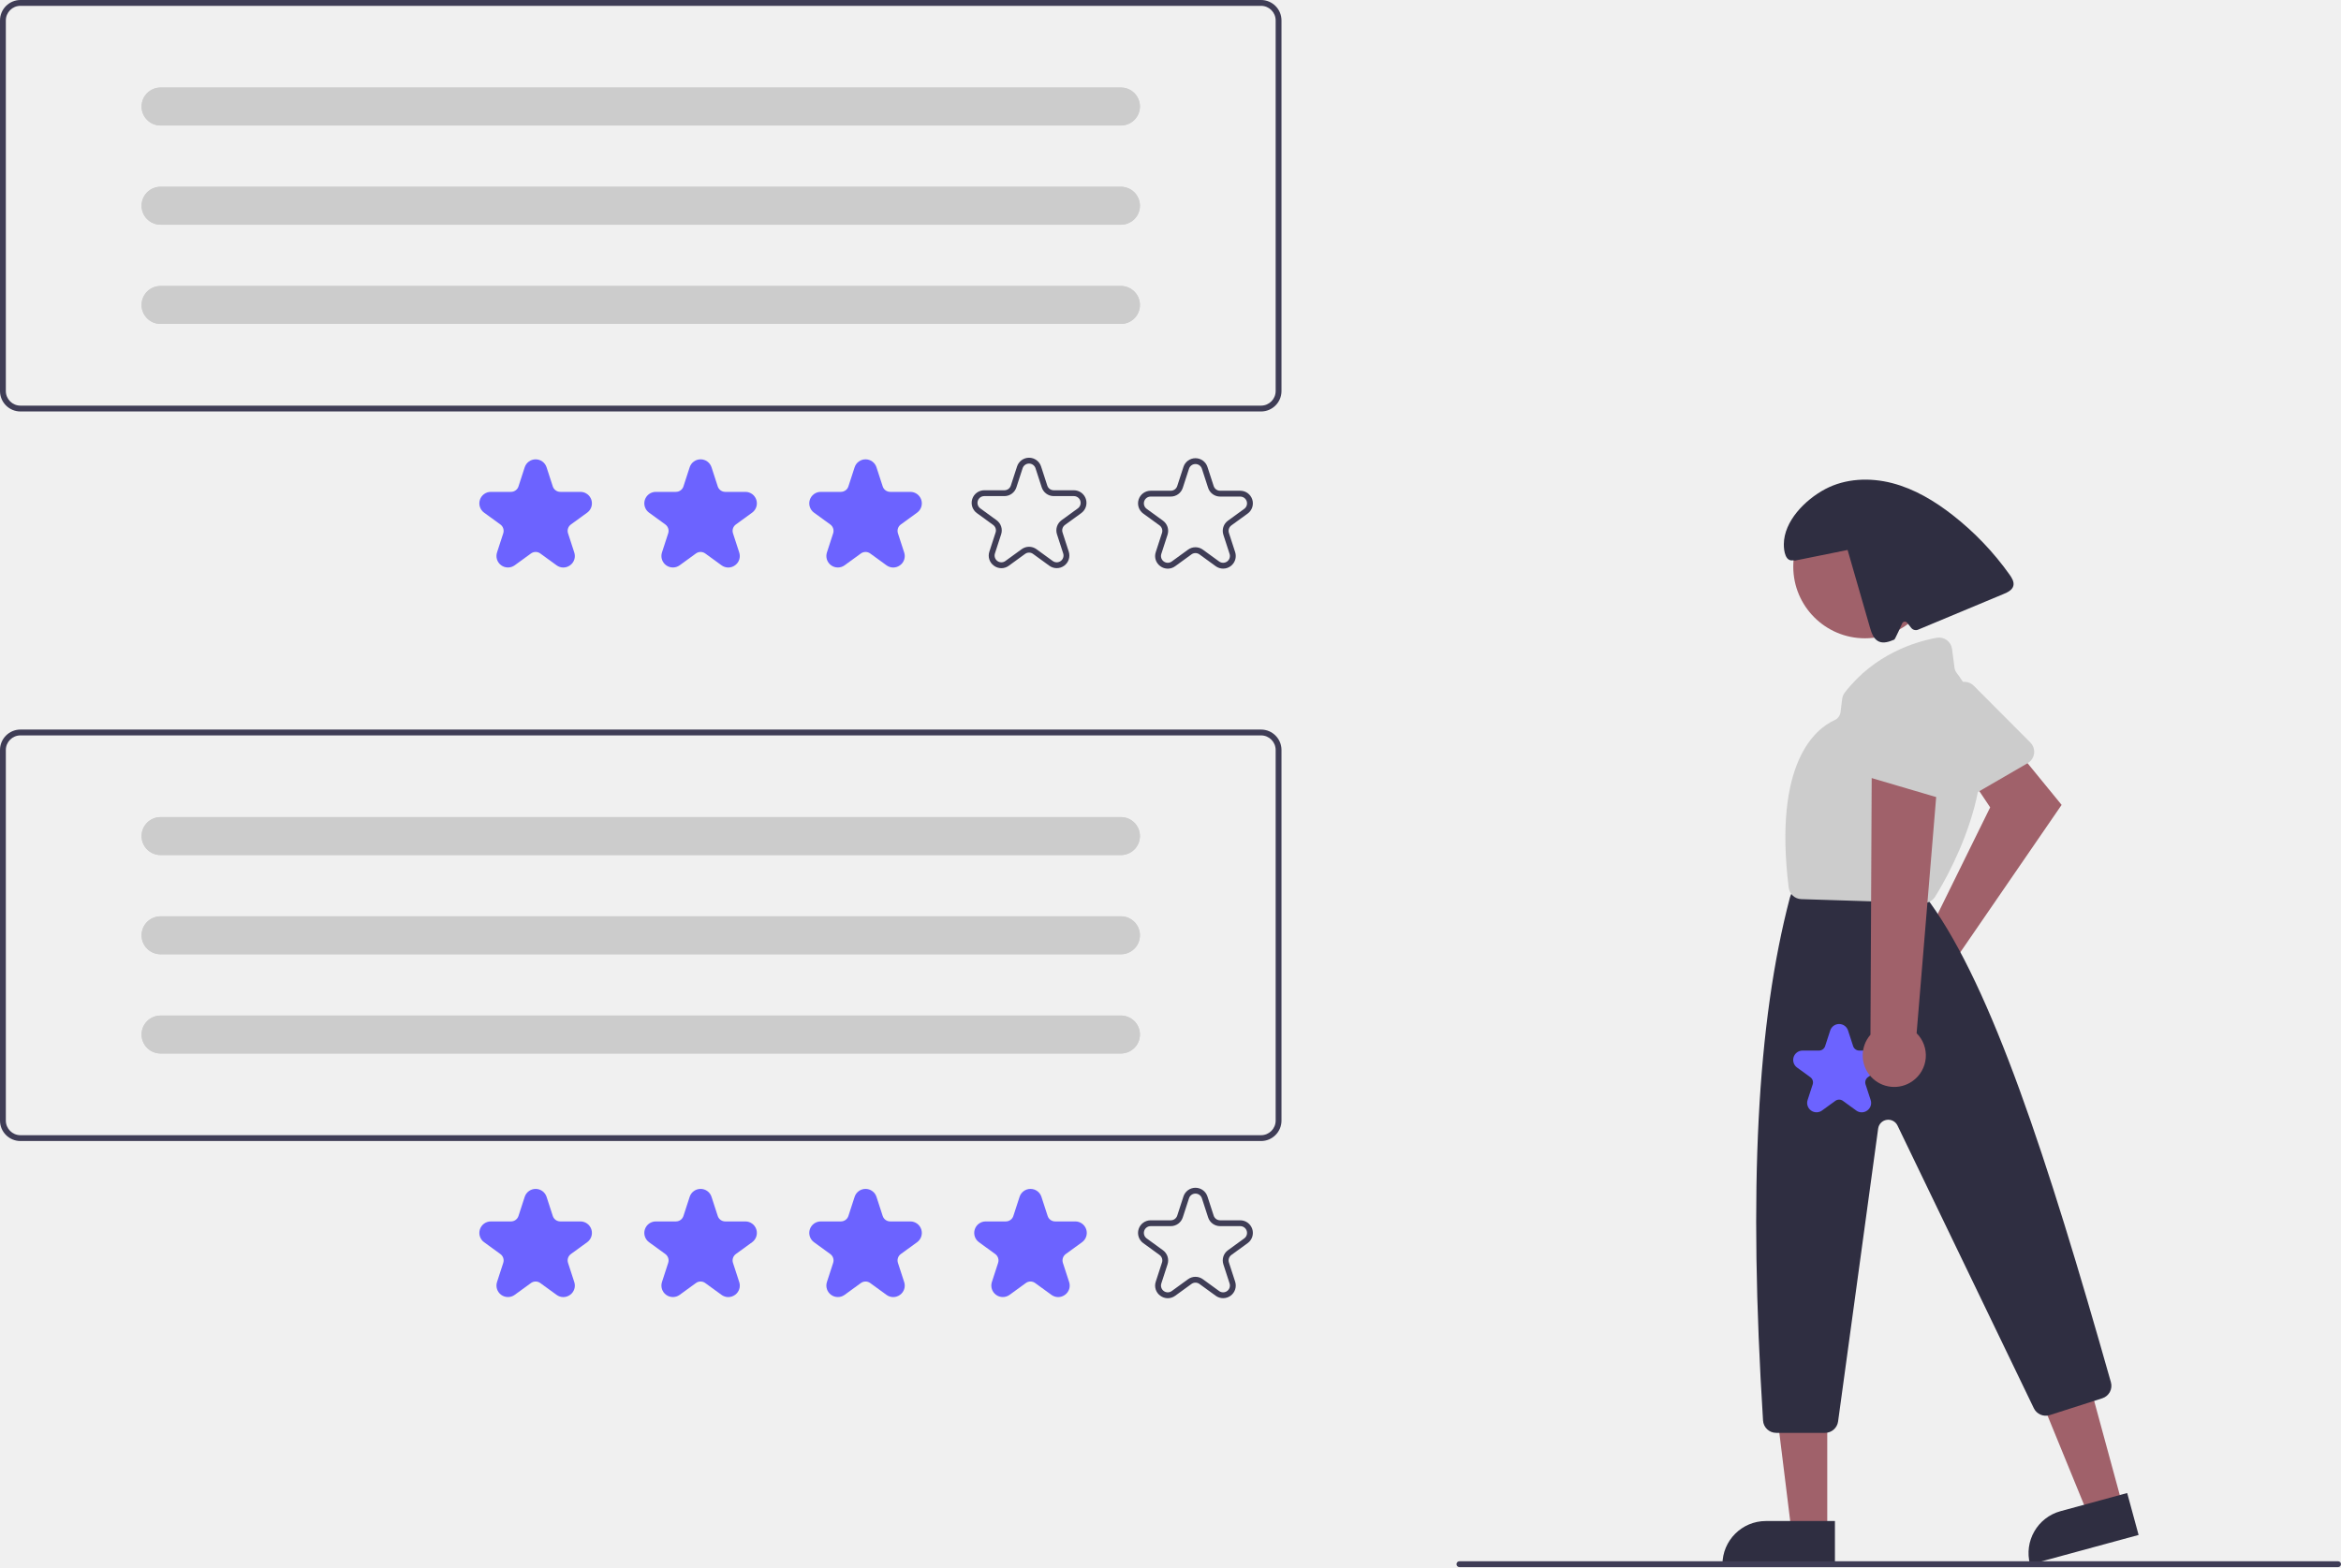
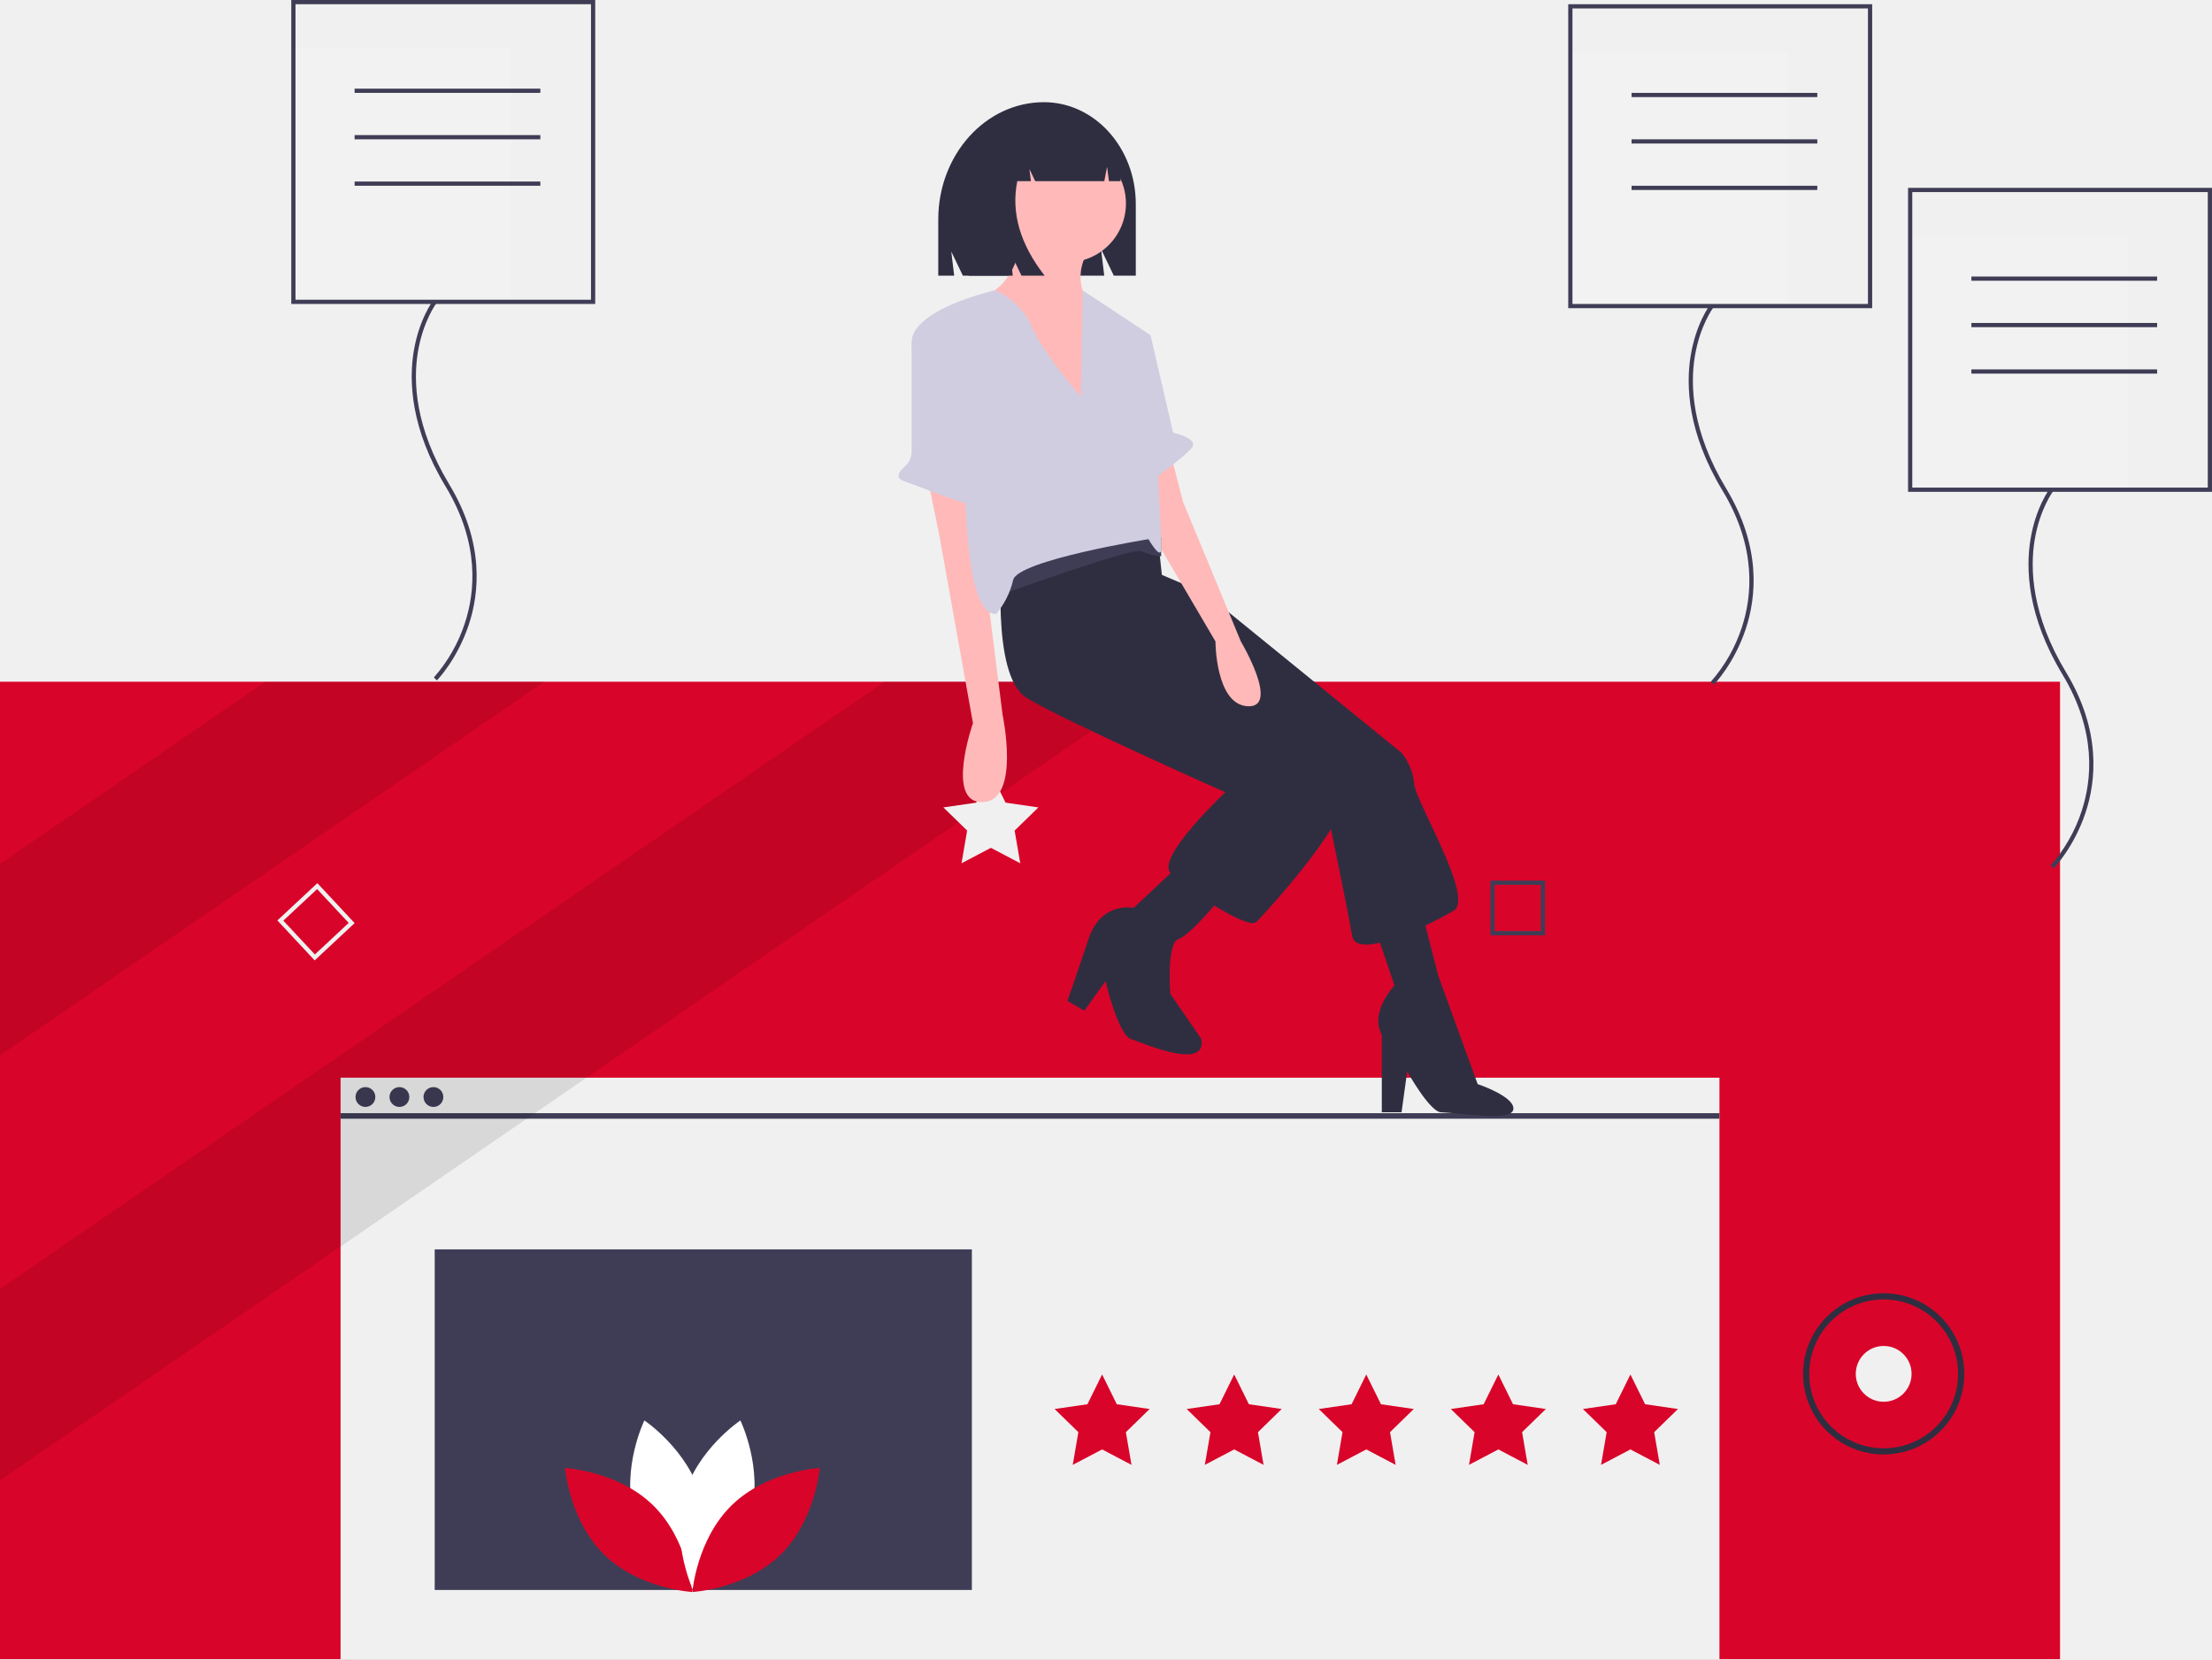
- <svg xmlns="http://www.w3.org/2000/svg" id="b8669117-6177-4f3a-a75c-05852d999d53" data-name="Layer 1" width="801.953" height="537" viewBox="0 0 801.953 537">
-   <path d="M857.273,503.003a10.527,10.527,0,0,1,1.621-.347l21.899-44.496-6.686-10.023,13.807-12.067,17.357,21.24-35.351,51.448a10.496,10.496,0,1,1-12.648-5.755Z" transform="translate(-199.0236 -181.5)" fill="#a0616a" />
-   <path d="M894.656,442.218a4.514,4.514,0,0,1-1.016.801l-22.406,12.989a4.499,4.499,0,0,1-6.324-1.968l-10.897-23.023a4.476,4.476,0,0,1,1.537-5.645l13.889-9.448a4.502,4.502,0,0,1,5.718.544L894.57,435.949a4.504,4.504,0,0,1,.086,6.269Z" transform="translate(-199.0236 -181.5)" fill="#ccc" />
-   <polygon points="727.092 515.689 715.262 518.908 697.217 474.811 714.677 470.06 727.092 515.689" fill="#a0616a" />
-   <path d="M906.717,697.917h23.644a0,0,0,0,1,0,0v14.887a0,0,0,0,1,0,0H891.83a0,0,0,0,1,0,0v0A14.887,14.887,0,0,1,906.717,697.917Z" transform="translate(-352.2474 82.43915) rotate(-15.22067)" fill="#2f2e41" />
-   <polygon points="625.961 524.716 613.702 524.715 607.869 477.427 625.963 477.428 625.961 524.716" fill="#a0616a" />
-   <path d="M604.944,521.212h23.644a0,0,0,0,1,0,0v14.887a0,0,0,0,1,0,0H590.057a0,0,0,0,1,0,0v0A14.887,14.887,0,0,1,604.944,521.212Z" fill="#2f2e41" />
-   <circle cx="638.878" cy="194.165" r="24.561" fill="#a0616a" />
-   <path d="M824.234,672.5H807.481a4.513,4.513,0,0,1-4.496-4.223c-4.992-79.361-2.072-136.289,9.19-179.153a4.678,4.678,0,0,1,.182-.552l.897-2.243a4.479,4.479,0,0,1,4.178-2.829h34.452a4.493,4.493,0,0,1,3.417,1.571l4.679,5.46c.091.106.177.215.259.329,21.101,29.426,40.011,86.954,61.912,164.278a4.485,4.485,0,0,1-2.958,5.517L901.189,666.417a4.524,4.524,0,0,1-5.425-2.332l-46.723-96.907a3.5,3.5,0,0,0-6.62,1.046l-13.728,100.386A4.517,4.517,0,0,1,824.234,672.5Z" transform="translate(-199.0236 -181.5)" fill="#2f2e41" />
-   <path d="M858.092,490.931c-.047,0-.094-.001-.141-.002l-41.848-1.321a4.485,4.485,0,0,1-4.329-3.954c-5.305-42.941,9.244-54.445,15.746-57.397a3.46,3.46,0,0,0,2.012-2.743l.562-4.501a4.484,4.484,0,0,1,.889-2.186c10.194-13.205,24.113-17.434,31.503-18.778a4.493,4.493,0,0,1,5.251,3.85l.843,6.463a3.56,3.56,0,0,0,.713,1.691c21.259,27.792-2.425,68.827-7.388,76.771h0A4.508,4.508,0,0,1,858.092,490.931Z" transform="translate(-199.0236 -181.5)" fill="#ccc" />
-   <path d="M887.455,378.43A97.753,97.753,0,0,0,867.95,358.01c-6.198-4.841-13.098-8.978-20.709-10.956-7.612-1.979-16.019-1.642-22.963,2.049-6.945,3.691-14.125,11.025-14.169,18.889-.014,2.527.629,5.945,3.117,5.508l.72.095q9.004-1.819,18.007-3.637,3.835,13.308,7.669,26.616c.539,1.87,1.262,3.961,3.037,4.758,1.672.751,3.604.043,5.296-.663.278-.116,2.668-5.482,2.668-5.482a1,1,0,0,1,1.723-.288l1.42,1.775a2,2,0,0,0,2.332.596q14.683-6.129,29.366-12.259c1.353-.565,2.865-1.302,3.257-2.715C889.095,380.944,888.267,379.576,887.455,378.43Z" transform="translate(-199.0236 -181.5)" fill="#2f2e41" />
-   <path d="M999.976,718.5h-301a1,1,0,0,1,0-2h301a1,1,0,0,1,0,2Z" transform="translate(-199.0236 -181.5)" fill="#3f3d56" />
-   <path d="M836.793,562.664a3.203,3.203,0,0,1-1.889-.625l-4.552-3.307a2.206,2.206,0,0,0-2.602,0l-4.552,3.307a3.213,3.213,0,0,1-4.945-3.592l1.739-5.351a2.207,2.207,0,0,0-.804-2.475l-4.552-3.308a3.213,3.213,0,0,1,1.889-5.813h5.626a2.208,2.208,0,0,0,2.105-1.529l1.739-5.351a3.213,3.213,0,0,1,6.112,0l1.739,5.351a2.208,2.208,0,0,0,2.105,1.529h5.626a3.213,3.213,0,0,1,1.889,5.813l-4.552,3.307a2.208,2.208,0,0,0-.804,2.475l1.739,5.351a3.165,3.165,0,0,1-1.167,3.592A3.203,3.203,0,0,1,836.793,562.664Z" transform="translate(-199.0236 -181.5)" fill="#6c63ff" />
-   <path d="M854.189,551.966a10.743,10.743,0,0,0,1.406-16.412l7.773-93.871-23.144,3.184-.44,91.205a10.801,10.801,0,0,0,14.405,15.895Z" transform="translate(-199.0236 -181.5)" fill="#a0616a" />
-   <path d="M864.881,455.199a4.514,4.514,0,0,1-1.281-.186l-24.846-7.308a4.499,4.499,0,0,1-2.927-5.941l9.195-23.754a4.476,4.476,0,0,1,5.153-2.771l16.415,3.568a4.502,4.502,0,0,1,3.542,4.521l-.764,27.492a4.504,4.504,0,0,1-4.488,4.378Z" transform="translate(-199.0236 -181.5)" fill="#ccc" />
-   <path d="M631.024,572.5H206.024a7.008,7.008,0,0,1-7-7v-127a7.008,7.008,0,0,1,7-7H631.024a7.008,7.008,0,0,1,7,7v127A7.008,7.008,0,0,1,631.024,572.5Zm-425-139a5.006,5.006,0,0,0-5,5v127a5.006,5.006,0,0,0,5,5H631.024a5.006,5.006,0,0,0,5-5v-127a5.006,5.006,0,0,0-5-5Z" transform="translate(-199.0236 -181.5)" fill="#3f3d56" />
-   <path d="M391.999,625.975a3.925,3.925,0,0,1-2.314-.766l-5.576-4.051a2.702,2.702,0,0,0-3.187,0l-5.576,4.051a3.937,3.937,0,0,1-6.058-4.401l2.13-6.555a2.705,2.705,0,0,0-.985-3.032l-5.576-4.051a3.936,3.936,0,0,1,2.314-7.121h6.893a2.705,2.705,0,0,0,2.579-1.873l2.13-6.555a3.937,3.937,0,0,1,7.488,0l2.13,6.555a2.705,2.705,0,0,0,2.579,1.873h6.893a3.937,3.937,0,0,1,2.314,7.121l-5.576,4.051a2.705,2.705,0,0,0-.985,3.032l2.13,6.555a3.877,3.877,0,0,1-1.43,4.401A3.924,3.924,0,0,1,391.999,625.975Z" transform="translate(-199.0236 -181.5)" fill="#6c63ff" />
-   <path d="M448.507,625.975a3.925,3.925,0,0,1-2.314-.766l-5.576-4.051a2.702,2.702,0,0,0-3.187,0l-5.576,4.051a3.937,3.937,0,0,1-6.058-4.401l2.13-6.555a2.705,2.705,0,0,0-.985-3.032l-5.576-4.051a3.937,3.937,0,0,1,2.314-7.121h6.893a2.705,2.705,0,0,0,2.579-1.873l2.13-6.555a3.936,3.936,0,0,1,7.488,0l2.13,6.555a2.705,2.705,0,0,0,2.579,1.873h6.893a3.937,3.937,0,0,1,2.314,7.121l-5.576,4.051a2.705,2.705,0,0,0-.985,3.032l2.13,6.555a3.877,3.877,0,0,1-1.43,4.401A3.924,3.924,0,0,1,448.507,625.975Z" transform="translate(-199.0236 -181.5)" fill="#6c63ff" />
-   <path d="M505.016,625.975a3.924,3.924,0,0,1-2.314-.766l-5.576-4.051a2.708,2.708,0,0,0-3.188,0l-5.576,4.051a3.936,3.936,0,0,1-6.058-4.401l2.13-6.555a2.705,2.705,0,0,0-.985-3.032l-5.576-4.051a3.937,3.937,0,0,1,2.314-7.121h6.893a2.705,2.705,0,0,0,2.579-1.873l2.13-6.555a3.936,3.936,0,0,1,7.488,0l2.13,6.555a2.705,2.705,0,0,0,2.579,1.873h6.893a3.937,3.937,0,0,1,2.314,7.121l-5.576,4.051a2.705,2.705,0,0,0-.985,3.032l2.13,6.555a3.878,3.878,0,0,1-1.43,4.401A3.925,3.925,0,0,1,505.016,625.975Z" transform="translate(-199.0236 -181.5)" fill="#6c63ff" />
-   <path d="M561.524,625.975a3.925,3.925,0,0,1-2.314-.766l-5.576-4.051a2.702,2.702,0,0,0-3.187,0L544.87,625.209a3.937,3.937,0,0,1-6.058-4.401l2.13-6.555a2.704,2.704,0,0,0-.985-3.032l-5.576-4.052a3.937,3.937,0,0,1,2.314-7.121h6.893a2.705,2.705,0,0,0,2.579-1.873l2.13-6.555a3.936,3.936,0,0,1,7.488,0l2.13,6.555a2.705,2.705,0,0,0,2.579,1.873h6.893a3.937,3.937,0,0,1,2.314,7.121l-5.576,4.051a2.705,2.705,0,0,0-.985,3.032l2.13,6.555A3.877,3.877,0,0,1,563.838,625.209,3.924,3.924,0,0,1,561.524,625.975Z" transform="translate(-199.0236 -181.5)" fill="#6c63ff" />
-   <path d="M599.065,626.364a4.313,4.313,0,0,1-2.541-.841,4.261,4.261,0,0,1-1.571-4.835l2.13-6.555a2.319,2.319,0,0,0-.844-2.598l-5.577-4.052a4.324,4.324,0,0,1,2.542-7.822H600.096a2.318,2.318,0,0,0,2.21-1.606l2.13-6.555a4.324,4.324,0,0,1,8.225,0l2.13,6.555a2.318,2.318,0,0,0,2.21,1.606h6.893a4.324,4.324,0,0,1,2.542,7.822l-5.576,4.052a2.318,2.318,0,0,0-.844,2.598l2.13,6.555a4.324,4.324,0,0,1-6.654,4.834l-5.576-4.051a2.318,2.318,0,0,0-2.732,0l-5.576,4.051A4.31,4.31,0,0,1,599.065,626.364Zm9.484-7.339a4.315,4.315,0,0,1,2.541.828l5.576,4.051a2.324,2.324,0,0,0,3.576-2.598l-2.13-6.555a4.313,4.313,0,0,1,1.571-4.834l5.576-4.052a2.324,2.324,0,0,0-1.366-4.204h-6.893a4.313,4.313,0,0,1-4.112-2.988l-2.13-6.555a2.324,2.324,0,0,0-4.421,0l-2.13,6.555a4.312,4.312,0,0,1-4.112,2.988h-6.893a2.324,2.324,0,0,0-1.366,4.204l5.577,4.052a4.314,4.314,0,0,1,1.571,4.834l-2.13,6.555a2.324,2.324,0,0,0,3.576,2.598l5.577-4.051A4.317,4.317,0,0,1,608.549,619.025Z" transform="translate(-199.0236 -181.5)" fill="#3f3d56" />
-   <path d="M254.024,461.5a6.5,6.5,0,0,0,0,13h329a6.5,6.5,0,1,0,0-13Z" transform="translate(-199.0236 -181.5)" fill="#ccc" />
-   <path d="M254.024,495.5a6.5,6.5,0,0,0,0,13h329a6.5,6.5,0,1,0,0-13Z" transform="translate(-199.0236 -181.5)" fill="#ccc" />
-   <path d="M254.024,529.5a6.5,6.5,0,0,0,0,13h329a6.5,6.5,0,1,0,0-13Z" transform="translate(-199.0236 -181.5)" fill="#ccc" />
-   <path d="M254.024,461.5a6.5,6.5,0,0,0,0,13h329a6.5,6.5,0,1,0,0-13Z" transform="translate(-199.0236 -181.5)" fill="#ccc" />
-   <path d="M254.024,495.5a6.5,6.5,0,0,0,0,13h329a6.5,6.5,0,1,0,0-13Z" transform="translate(-199.0236 -181.5)" fill="#ccc" />
-   <path d="M254.024,529.5a6.5,6.5,0,0,0,0,13h329a6.5,6.5,0,1,0,0-13Z" transform="translate(-199.0236 -181.5)" fill="#ccc" />
-   <path d="M631.024,322.5H206.024a7.008,7.008,0,0,1-7-7v-127a7.008,7.008,0,0,1,7-7H631.024a7.008,7.008,0,0,1,7,7v127A7.008,7.008,0,0,1,631.024,322.5Zm-425-139a5.006,5.006,0,0,0-5,5v127a5.006,5.006,0,0,0,5,5H631.024a5.006,5.006,0,0,0,5-5v-127a5.006,5.006,0,0,0-5-5Z" transform="translate(-199.0236 -181.5)" fill="#3f3d56" />
-   <path d="M391.999,375.975a3.925,3.925,0,0,1-2.314-.766l-5.576-4.051a2.702,2.702,0,0,0-3.187,0l-5.576,4.051a3.937,3.937,0,0,1-6.058-4.401l2.13-6.555a2.705,2.705,0,0,0-.985-3.032l-5.576-4.051a3.936,3.936,0,0,1,2.314-7.121h6.893a2.705,2.705,0,0,0,2.579-1.873l2.13-6.555a3.937,3.937,0,0,1,7.488,0l2.13,6.555a2.705,2.705,0,0,0,2.579,1.873h6.893a3.937,3.937,0,0,1,2.314,7.121l-5.576,4.051a2.705,2.705,0,0,0-.985,3.032l2.13,6.555a3.877,3.877,0,0,1-1.43,4.401A3.924,3.924,0,0,1,391.999,375.975Z" transform="translate(-199.0236 -181.5)" fill="#6c63ff" />
-   <path d="M448.507,375.975a3.925,3.925,0,0,1-2.314-.766l-5.576-4.051a2.702,2.702,0,0,0-3.187,0l-5.576,4.051a3.937,3.937,0,0,1-6.058-4.401l2.13-6.555a2.705,2.705,0,0,0-.985-3.032l-5.576-4.051a3.937,3.937,0,0,1,2.314-7.121h6.893a2.705,2.705,0,0,0,2.579-1.873l2.13-6.555a3.936,3.936,0,0,1,7.488,0l2.13,6.555a2.705,2.705,0,0,0,2.579,1.873h6.893a3.937,3.937,0,0,1,2.314,7.121l-5.576,4.051a2.705,2.705,0,0,0-.985,3.032l2.13,6.555a3.877,3.877,0,0,1-1.43,4.401A3.924,3.924,0,0,1,448.507,375.975Z" transform="translate(-199.0236 -181.5)" fill="#6c63ff" />
-   <path d="M505.016,375.975a3.924,3.924,0,0,1-2.314-.766l-5.576-4.051a2.708,2.708,0,0,0-3.188,0l-5.576,4.051a3.936,3.936,0,0,1-6.058-4.401l2.13-6.555a2.705,2.705,0,0,0-.985-3.032l-5.576-4.051a3.937,3.937,0,0,1,2.314-7.121h6.893a2.705,2.705,0,0,0,2.579-1.873l2.13-6.555a3.936,3.936,0,0,1,7.488,0l2.13,6.555a2.705,2.705,0,0,0,2.579,1.873h6.893a3.937,3.937,0,0,1,2.314,7.121l-5.576,4.051a2.705,2.705,0,0,0-.985,3.032l2.13,6.555a3.878,3.878,0,0,1-1.43,4.401A3.925,3.925,0,0,1,505.016,375.975Z" transform="translate(-199.0236 -181.5)" fill="#6c63ff" />
-   <path d="M599.065,376.364a4.313,4.313,0,0,1-2.541-.841,4.261,4.261,0,0,1-1.571-4.835l2.13-6.555a2.319,2.319,0,0,0-.844-2.598l-5.577-4.052a4.324,4.324,0,0,1,2.542-7.822H600.096a2.318,2.318,0,0,0,2.21-1.606l2.13-6.555a4.324,4.324,0,0,1,8.225,0l2.13,6.555a2.318,2.318,0,0,0,2.21,1.606h6.893a4.324,4.324,0,0,1,2.542,7.822l-5.576,4.052a2.318,2.318,0,0,0-.844,2.598l2.13,6.555a4.324,4.324,0,0,1-6.654,4.834l-5.576-4.051a2.318,2.318,0,0,0-2.732,0l-5.576,4.051A4.31,4.31,0,0,1,599.065,376.364Zm9.484-7.339a4.315,4.315,0,0,1,2.541.828l5.576,4.051a2.324,2.324,0,0,0,3.576-2.598l-2.13-6.555a4.313,4.313,0,0,1,1.571-4.834l5.576-4.052a2.324,2.324,0,0,0-1.366-4.204h-6.893a4.313,4.313,0,0,1-4.112-2.988l-2.13-6.555a2.324,2.324,0,0,0-4.421,0l-2.13,6.555a4.312,4.312,0,0,1-4.112,2.988h-6.893a2.324,2.324,0,0,0-1.366,4.204l5.577,4.052a4.314,4.314,0,0,1,1.571,4.834l-2.13,6.555a2.324,2.324,0,0,0,3.576,2.598l5.577-4.051A4.317,4.317,0,0,1,608.549,369.025Z" transform="translate(-199.0236 -181.5)" fill="#3f3d56" />
-   <path d="M542.065,376.203a4.313,4.313,0,0,1-2.541-.841,4.261,4.261,0,0,1-1.571-4.835l2.13-6.555a2.319,2.319,0,0,0-.844-2.598l-5.577-4.052A4.324,4.324,0,0,1,536.203,349.5H543.096a2.318,2.318,0,0,0,2.21-1.606l2.13-6.555a4.324,4.324,0,0,1,8.225,0l2.13,6.555a2.318,2.318,0,0,0,2.21,1.606h6.893a4.324,4.324,0,0,1,2.542,7.822l-5.576,4.052a2.318,2.318,0,0,0-.844,2.598l2.13,6.555a4.324,4.324,0,0,1-6.654,4.834l-5.576-4.051a2.318,2.318,0,0,0-2.732,0l-5.576,4.051A4.31,4.31,0,0,1,542.065,376.203Zm9.484-7.339a4.315,4.315,0,0,1,2.541.828l5.576,4.051a2.324,2.324,0,0,0,3.576-2.598l-2.13-6.555a4.313,4.313,0,0,1,1.571-4.834l5.576-4.052a2.324,2.324,0,0,0-1.366-4.204h-6.893a4.313,4.313,0,0,1-4.112-2.988l-2.13-6.555a2.324,2.324,0,0,0-4.421,0l-2.13,6.555A4.312,4.312,0,0,1,543.096,351.5h-6.893a2.324,2.324,0,0,0-1.366,4.204l5.577,4.052a4.314,4.314,0,0,1,1.571,4.834l-2.13,6.555a2.324,2.324,0,0,0,3.576,2.598l5.577-4.051A4.317,4.317,0,0,1,551.549,368.864Z" transform="translate(-199.0236 -181.5)" fill="#3f3d56" />
-   <path d="M254.024,211.5a6.5,6.5,0,0,0,0,13h329a6.5,6.5,0,0,0,0-13Z" transform="translate(-199.0236 -181.5)" fill="#ccc" />
-   <path d="M254.024,245.5a6.5,6.5,0,0,0,0,13h329a6.5,6.5,0,0,0,0-13Z" transform="translate(-199.0236 -181.5)" fill="#ccc" />
-   <path d="M254.024,279.5a6.5,6.5,0,0,0,0,13h329a6.5,6.5,0,0,0,0-13Z" transform="translate(-199.0236 -181.5)" fill="#ccc" />
-   <path d="M254.024,211.5a6.5,6.5,0,0,0,0,13h329a6.5,6.5,0,0,0,0-13Z" transform="translate(-199.0236 -181.5)" fill="#ccc" />
-   <path d="M254.024,245.5a6.5,6.5,0,0,0,0,13h329a6.5,6.5,0,0,0,0-13Z" transform="translate(-199.0236 -181.5)" fill="#ccc" />
-   <path d="M254.024,279.5a6.5,6.5,0,0,0,0,13h329a6.5,6.5,0,0,0,0-13Z" transform="translate(-199.0236 -181.5)" fill="#ccc" />
+ <svg xmlns="http://www.w3.org/2000/svg" id="b7d53209-d177-4d97-8fa5-97496651953b" data-name="Layer 1" width="1048" height="786.038" viewBox="0 0 1048 786.038">
+   <rect y="322.962" width="976" height="463.075" fill="#d90429" />
+   <rect x="161.355" y="510.554" width="653.29" height="275.484" fill="#f0f0f0" />
+   <rect x="161.355" y="527.363" width="653.29" height="2.624" fill="#3f3d56" />
+   <circle cx="173.131" cy="519.706" r="4.698" fill="#3f3d56" />
+   <circle cx="189.239" cy="519.706" r="4.698" fill="#3f3d56" />
+   <circle cx="205.347" cy="519.706" r="4.698" fill="#3f3d56" />
+   <polygon points="522.161 651.159 529.116 665.252 544.668 667.511 533.415 678.481 536.071 693.97 522.161 686.657 508.251 693.97 510.907 678.481 499.654 667.511 515.206 665.252 522.161 651.159" fill="#d90429" />
+   <polygon points="584.736 651.159 591.691 665.252 607.243 667.511 595.989 678.481 598.646 693.97 584.736 686.657 570.826 693.97 573.482 678.481 562.229 667.511 577.781 665.252 584.736 651.159" fill="#d90429" />
+   <polygon points="647.311 651.159 654.266 665.252 669.818 667.511 658.564 678.481 661.221 693.97 647.311 686.657 633.401 693.97 636.057 678.481 624.804 667.511 640.356 665.252 647.311 651.159" fill="#d90429" />
+   <polygon points="709.886 651.159 716.841 665.252 732.393 667.511 721.139 678.481 723.796 693.97 709.886 686.657 695.976 693.97 698.632 678.481 687.379 667.511 702.931 665.252 709.886 651.159" fill="#d90429" />
+   <polygon points="772.461 651.159 779.416 665.252 794.968 667.511 783.714 678.481 786.371 693.97 772.461 686.657 758.55 693.97 761.207 678.481 749.954 667.511 765.506 665.252 772.461 651.159" fill="#d90429" />
+   <rect x="205.957" y="591.887" width="254.495" height="161.355" fill="#3f3d56" />
+   <polygon points="257.853 322.962 0 499.98 0 409.294 125.752 322.962 257.853 322.962" opacity="0.1" />
+   <polygon points="551.112 322.962 0 701.307 0 610.607 419.011 322.962 551.112 322.962" opacity="0.1" />
+   <path d="M225.081,511.968l-17.664-18.938L226.355,475.366,244.019,494.304Zm-14.848-18.84,14.946,16.024,16.024-14.946-14.946-16.024Z" transform="translate(-76 -56.98118)" fill="#f0f0f0" />
+   <path d="M808,500.056H782.103v-25.897H808Zm-23.905-1.992h21.913V476.151H784.095Z" transform="translate(-76 -56.98118)" fill="#3f3d56" />
+   <circle cx="892.45" cy="650.862" r="13.221" fill="#f0f0f0" />
+   <path d="M968.45,746.038a38.195,38.195,0,1,1,38.195-38.195A38.238,38.238,0,0,1,968.45,746.038Zm0-73.452a35.257,35.257,0,1,0,35.257,35.257A35.297,35.297,0,0,0,968.45,672.586Z" transform="translate(-76 -56.98118)" fill="#2f2e41" />
+   <path d="M376.409,774.851c6.073,22.45,26.875,36.354,26.875,36.354s10.955-22.495,4.882-44.945-26.875-36.354-26.875-36.354S370.335,752.401,376.409,774.851Z" transform="translate(-76 -56.98118)" fill="#fff" />
+   <path d="M385.333,770.027c16.665,16.223,18.7,41.16,18.7,41.16s-24.984-1.364-41.648-17.587S343.684,752.44,343.684,752.44,368.668,753.804,385.333,770.027Z" transform="translate(-76 -56.98118)" fill="#d90429" />
+   <path d="M431.657,774.851c-6.073,22.45-26.875,36.354-26.875,36.354s-10.955-22.495-4.882-44.945,26.875-36.354,26.875-36.354S437.731,752.401,431.657,774.851Z" transform="translate(-76 -56.98118)" fill="#fff" />
+   <path d="M422.733,770.027c-16.665,16.223-18.7,41.16-18.7,41.16s24.984-1.364,41.648-17.587S464.382,752.44,464.382,752.44,439.398,753.804,422.733,770.027Z" transform="translate(-76 -56.98118)" fill="#d90429" />
+   <rect x="744" y="25" width="103" height="120" fill="#f2f2f2" />
+   <path d="M887.981,381.329l-1.431-1.397a73.107,73.107,0,0,0,14.662-25.651c4.866-14.643,7.243-37.769-9.068-64.783-16.688-27.64-17.439-50.089-15.131-64.055,2.512-15.196,8.921-23.714,9.192-24.069l1.589,1.214c-.064.083-6.417,8.556-8.828,23.299-2.226,13.611-1.449,35.517,14.889,62.577,16.728,27.705,14.25,51.473,9.226,66.533C897.638,371.315,888.373,380.928,887.981,381.329Z" transform="translate(-76 -56.98118)" fill="#3f3d56" />
+   <path d="M963,202.981H819v-144H963Zm-142-2H961v-140H821Z" transform="translate(-76 -56.98118)" fill="#3f3d56" />
+   <rect x="773" y="44" width="88" height="2" fill="#3f3d56" />
+   <rect x="773" y="66" width="88" height="2" fill="#3f3d56" />
+   <rect x="773" y="88" width="88" height="2" fill="#3f3d56" />
+   <rect x="905" y="112" width="103" height="120" fill="#f2f2f2" />
+   <path d="M1048.981,468.329l-1.431-1.397a73.107,73.107,0,0,0,14.662-25.651c4.866-14.643,7.243-37.769-9.068-64.783-16.688-27.64-17.439-50.089-15.131-64.055,2.512-15.196,8.921-23.714,9.192-24.069l1.589,1.214c-.064.083-6.417,8.556-8.828,23.299-2.226,13.611-1.449,35.517,14.889,62.577,16.728,27.705,14.25,51.473,9.226,66.533C1058.638,458.315,1049.373,467.928,1048.981,468.329Z" transform="translate(-76 -56.98118)" fill="#3f3d56" />
+   <path d="M1124,289.981H980v-144h144Zm-142-2h140v-140H982Z" transform="translate(-76 -56.98118)" fill="#3f3d56" />
+   <rect x="934" y="131" width="88" height="2" fill="#3f3d56" />
+   <rect x="934" y="153" width="88" height="2" fill="#3f3d56" />
+   <rect x="934" y="175" width="88" height="2" fill="#3f3d56" />
+   <rect x="139" y="23" width="103" height="120" fill="#f2f2f2" />
+   <path d="M282.981,379.329l-1.431-1.397a73.107,73.107,0,0,0,14.662-25.651c4.866-14.643,7.243-37.769-9.068-64.783-16.688-27.64-17.439-50.089-15.131-64.055,2.512-15.196,8.921-23.714,9.192-24.069l1.589,1.214c-.064.083-6.417,8.556-8.828,23.299-2.226,13.611-1.449,35.517,14.889,62.577,16.728,27.705,14.25,51.473,9.226,66.533C292.638,369.315,283.373,378.928,282.981,379.329Z" transform="translate(-76 -56.98118)" fill="#3f3d56" />
+   <path d="M358,200.981H214v-144H358Zm-142-2H356v-140H216Z" transform="translate(-76 -56.98118)" fill="#3f3d56" />
+   <rect x="168" y="42" width="88" height="2" fill="#3f3d56" />
+   <rect x="168" y="64" width="88" height="2" fill="#3f3d56" />
+   <rect x="168" y="86" width="88" height="2" fill="#3f3d56" />
+   <polygon points="469.461 366.159 476.416 380.252 491.968 382.511 480.714 393.481 483.371 408.97 469.461 401.657 455.55 408.97 458.207 393.481 446.954 382.511 462.506 380.252 469.461 366.159" fill="#f0f0f0" />
+   <path d="M570.603,105.392h0c24.032,0,43.514,21.62,43.514,48.291v33.885H603.695l-6.033-12.555,1.508,12.555H532.185l-5.485-11.413,1.371,11.413h-7.542V160.962C520.53,130.272,542.948,105.392,570.603,105.392Z" transform="translate(-76 -56.98118)" fill="#2f2e41" />
+   <path d="M620.462,326.777,647.179,338.132l92.842,75.476a27.326,27.326,0,0,1,6.011,14.694c.668,8.683,28.721,54.102,18.702,60.113s-46.087,24.045-48.091,12.023-12.691-63.453-12.691-63.453l-89.502-80.151Z" transform="translate(-76 -56.98118)" fill="#2f2e41" />
+   <path d="M725.326,490.42l11.355,33.396s-12.023,12.691-6.011,23.377v36.736h9.351l2.672-19.37s10.651,19.125,16.03,19.37c11.277.513,33.609,4.524,34.277-1.487s-16.911-11.872-16.911-11.872l-18.702-51.43-8.015-31.393Z" transform="translate(-76 -56.98118)" fill="#2f2e41" />
+   <path d="M550.997,318.094s-6.011,58.778,11.355,69.464S656.53,432.31,656.53,432.31s-32.728,30.725-26.049,38.072,36.736,27.385,40.744,23.377,48.759-52.098,43.415-67.461-79.483-65.457-79.483-65.457l-8.683-31.393-2.672-25.381-28.053-18.034Z" transform="translate(-76 -56.98118)" fill="#2f2e41" />
+   <circle cx="505.598" cy="96.419" r="27.845" fill="#ffb9b9" />
+   <path d="M560.014,164.805s1.336,25.381-19.37,33.396S592.075,258.315,592.075,258.315V200.205s-9.351-10.019,0-25.381Z" transform="translate(-76 -56.98118)" fill="#ffb9b9" />
+   <path d="M515.597,284.03l5.343,26.049L536.971,399.581s-13.359,38.072,4.675,37.404,9.351-41.411,9.351-41.411l-9.351-74.14V292.713Z" transform="translate(-76 -56.98118)" fill="#ffb9b9" />
+   <path d="M630.481,271.339l6.011,23.377,27.385,66.125s18.702,31.393,3.34,30.725-15.362-30.725-15.362-30.725l-31.393-53.434V277.351Z" transform="translate(-76 -56.98118)" fill="#ffb9b9" />
+   <path d="M635.156,466.374l-22.042,20.706s-15.362-3.34-21.374,14.694-10.019,29.389-10.019,29.389l8.015,4.675,10.019-14.026s6.011,25.381,12.023,27.385,36.068,15.362,33.396,0l-14.694-21.374s-2.004-24.045,4.008-26.049S656.53,479.733,656.53,479.733Z" transform="translate(-76 -56.98118)" fill="#2f2e41" />
+   <path d="M549.939,338.8s62.785-22.71,66.793-20.706a30.121,30.121,0,0,0,9.408,2.442l-.057-9.121s-20.706-7.347-32.061-2.672-46.087,25.381-46.087,25.381Z" transform="translate(-76 -56.98118)" fill="#3f3d56" />
+   <path d="M588.067,244.956s-18.034-20.706-23.377-33.396a32.791,32.791,0,0,0-17.335-17.046s-40.106,9.031-39.439,25.061,25.381,40.744,25.381,40.744-3.34,88.834,14.694,87.498a38.682,38.682,0,0,0,8.015-16.03c2.004-9.351,64.121-19.37,64.121-19.37s5.343,9.351,6.011,5.343-5.343-102.193-5.343-102.193l-31.851-21.054Z" transform="translate(-76 -56.98118)" fill="#d0cde1" />
+   <path d="M513.061,213.123l-.447.251a9.215,9.215,0,0,0-4.705,8.037l.007,49.569a9.288,9.288,0,0,1-3.304,7.069c-2.573,2.188-4.959,5.342-.035,6.983,8.015,2.672,39.408,16.03,40.076,11.355s2.004-10.019,0-10.019c-1.569,0-10.915-47.896-18.426-68.374A9.216,9.216,0,0,0,513.061,213.123Z" transform="translate(-76 -56.98118)" fill="#d0cde1" />
+   <path d="M611.779,213.23l9.351,2.672,10.687,46.087s12.691,2.672,8.683,7.347S619.794,286.034,619.794,286.034Z" transform="translate(-76 -56.98118)" fill="#d0cde1" />
+   <path d="M558.233,118.695a22.821,22.821,0,0,1,18.006-9.189h.854c16.472,0,29.824,14.905,29.824,33.291v0h-5.519l-.891-6.785-1.307,6.785h-32.734l-2.742-5.74.686,5.74h-6.44q-4.507,22.385,12.953,44.771h-10.97l-5.485-11.48,1.371,11.48h-20.911l-4.114-26.403C530.814,141.391,542.303,124.623,558.233,118.695Z" transform="translate(-76 -56.98118)" fill="#2f2e41" />
</svg>
